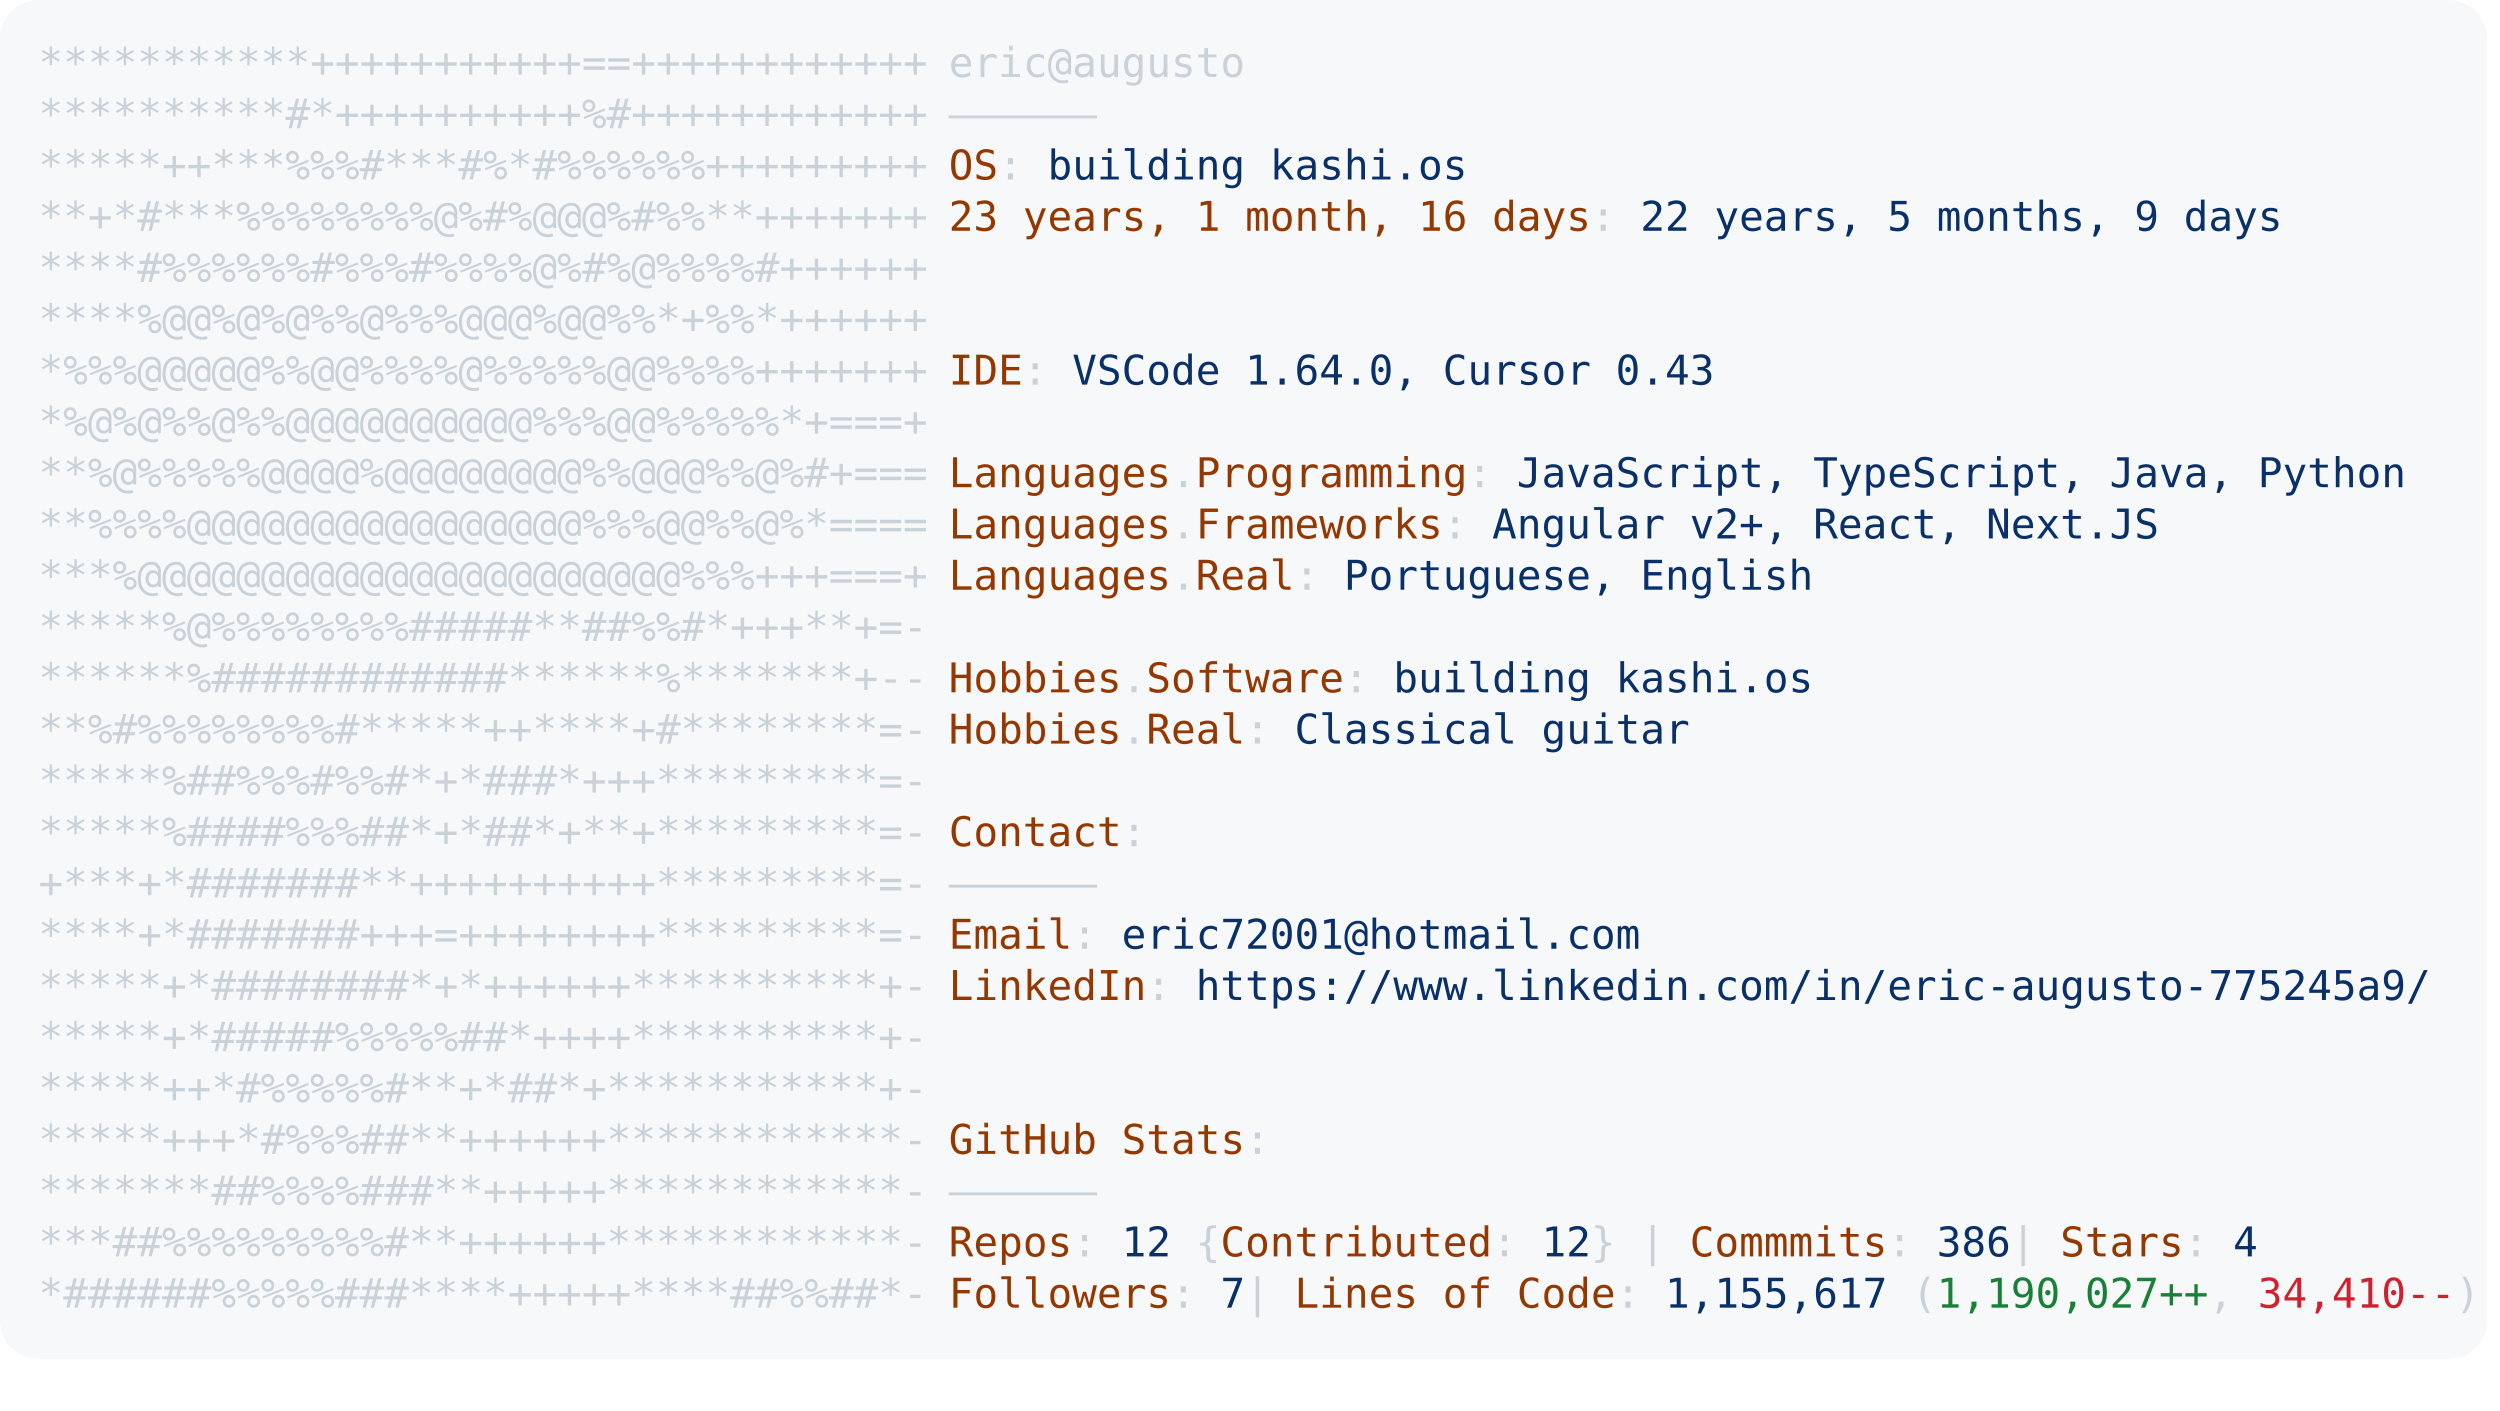
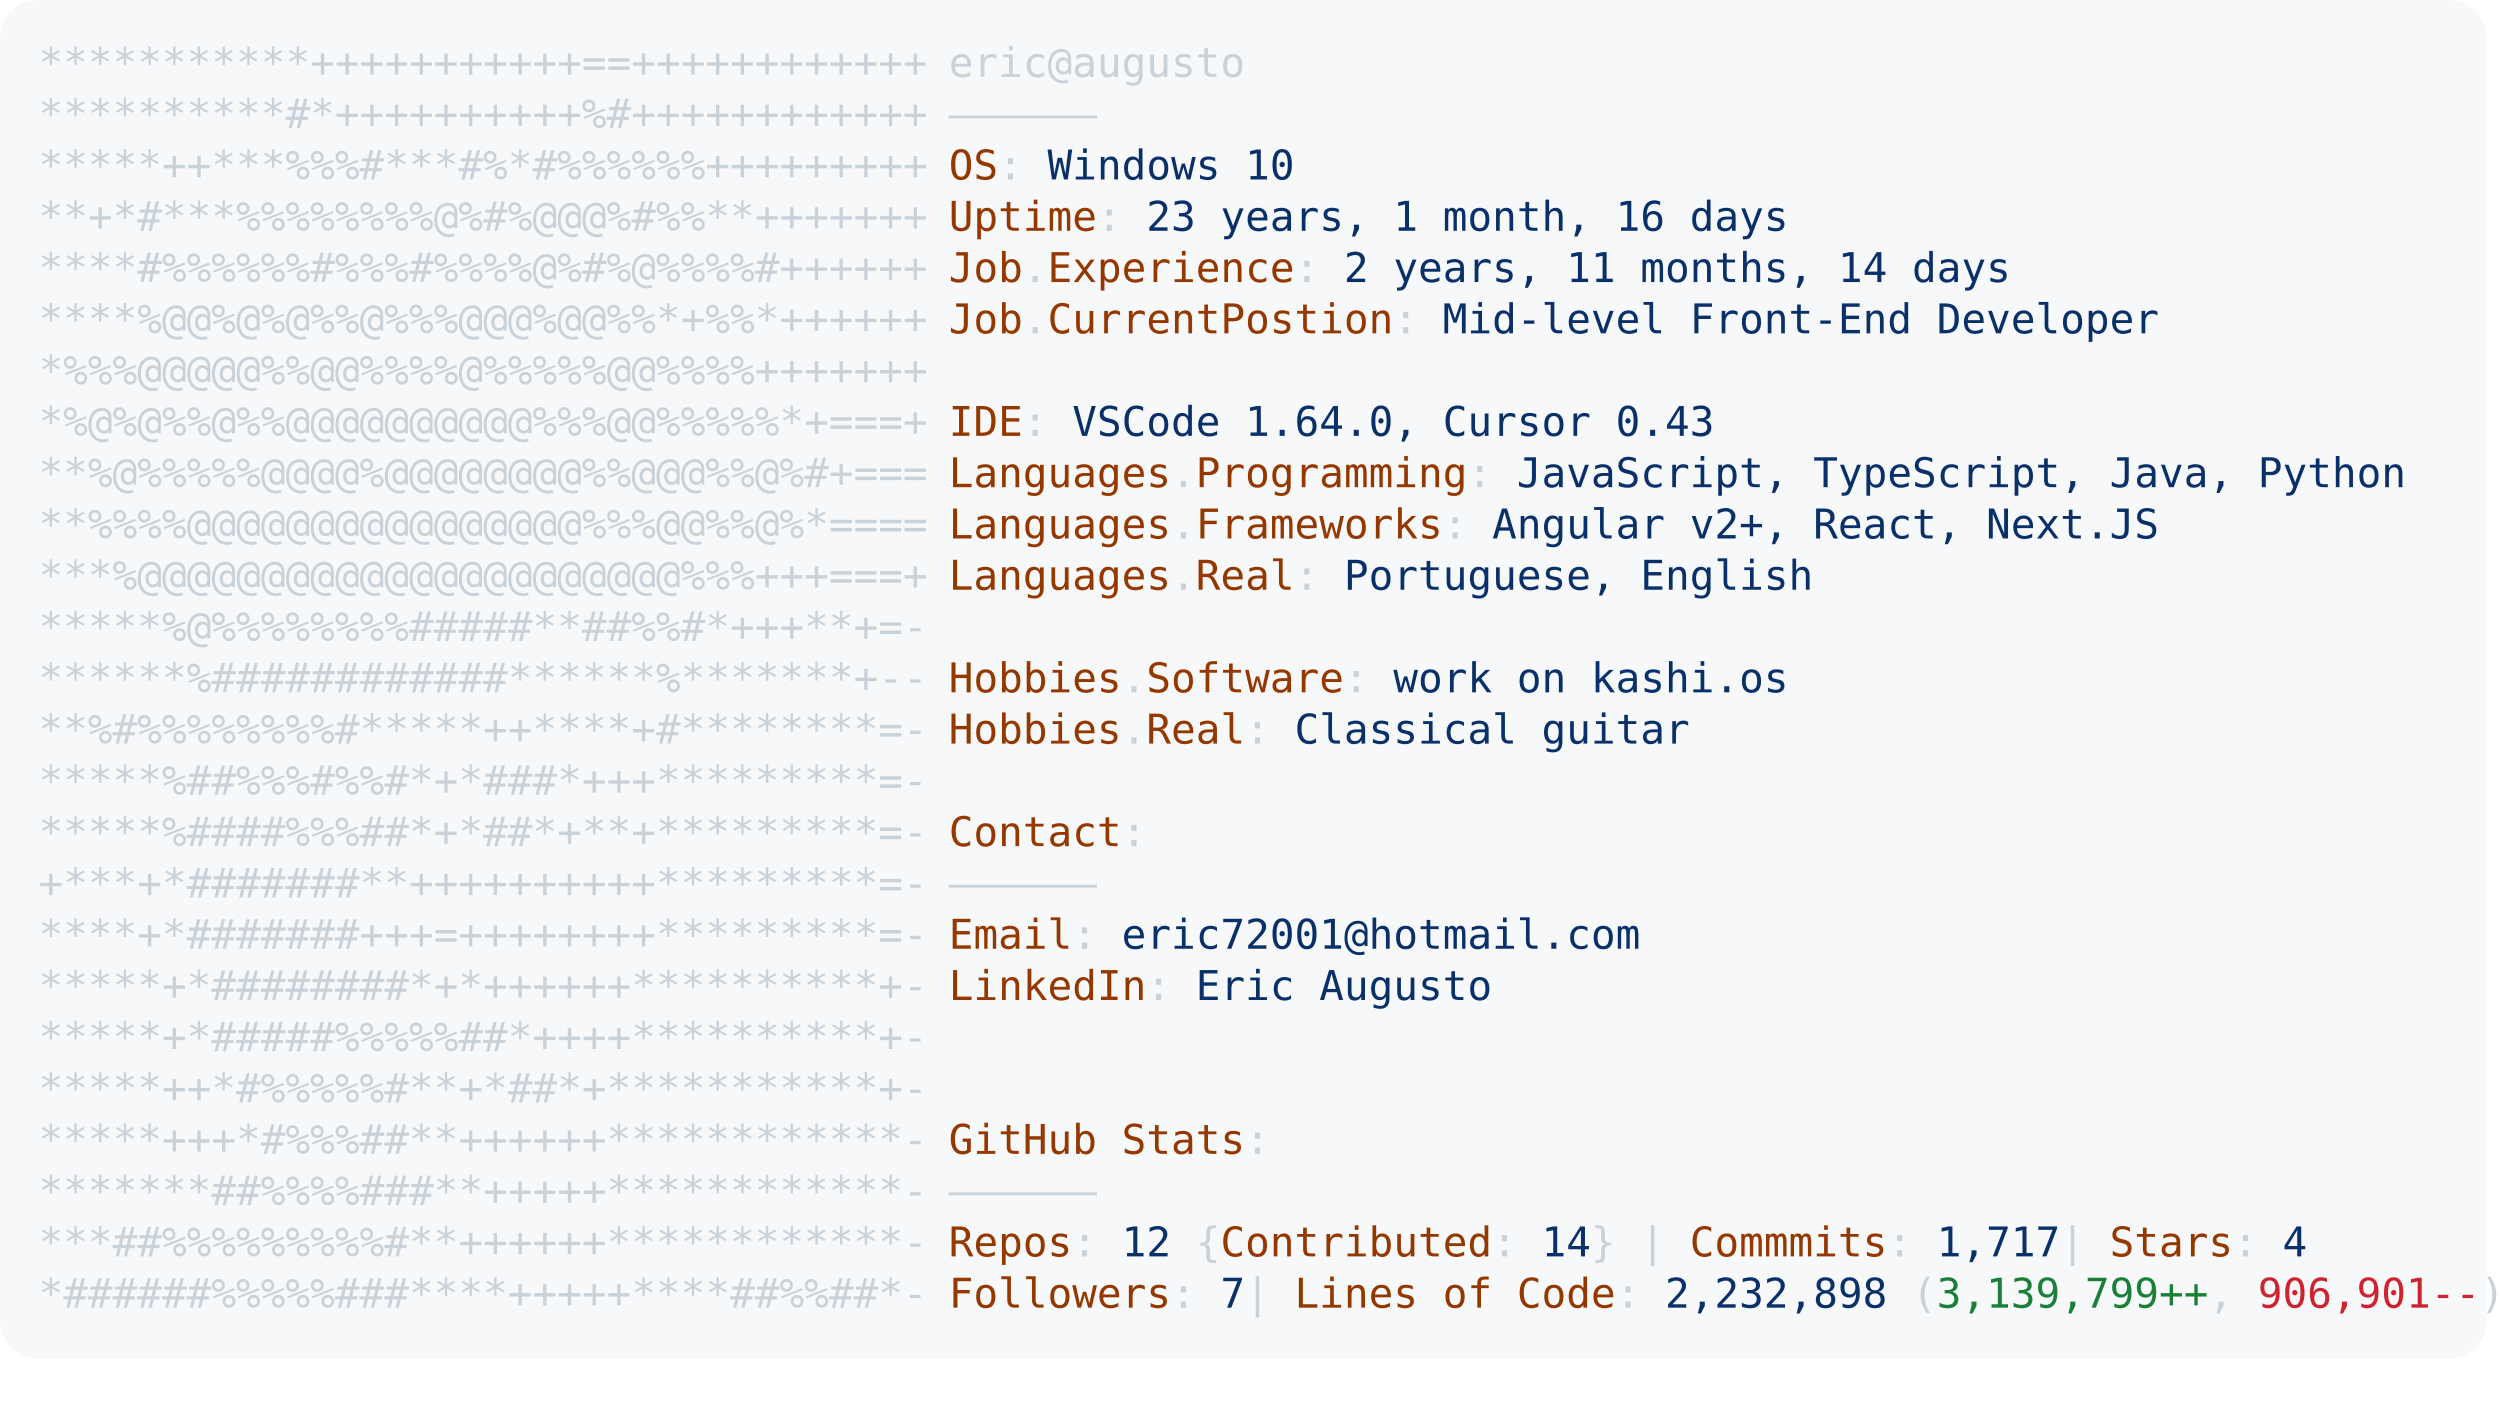
<svg xmlns="http://www.w3.org/2000/svg" font-family="Andale Mono,AndaleMono,Consolas,monospace" width="975px" height="550px" font-size="16px">
  <style>
.keyColor {fill: #953800;}
.valueColor {fill: #0a3069;}
.addColor {fill: #1a7f37;}
.delColor {fill: #cf222e;}
.commentColor {fill: #8b949e;}
text, tspan {white-space: pre;}
</style>
  <rect width="970px" height="530px" fill="#f6f8fa" rx="15" />
  <text x="15" y="30" fill="#c9d1d9" class="ascii">
    <tspan x="15" y="30">***********+++++++++++==++++++++++++</tspan>
    <tspan x="15" y="50">**********#*++++++++++%#++++++++++++</tspan>
    <tspan x="15" y="70">*****++***%%%#***#%*#%%%%%%+++++++++</tspan>
    <tspan x="15" y="90">**+*#***%%%%%%%%@%#%@@@%#%%**+++++++</tspan>
    <tspan x="15" y="110">****#%%%%%%#%%%#%%%%@%#%@%%%%#++++++</tspan>
    <tspan x="15" y="130">****%@@%@%@%%@%%%@@@%@@%%*+%%*++++++</tspan>
    <tspan x="15" y="150">*%%%@@@@@%%@@%%%%@%%%%%@@%%%%+++++++</tspan>
    <tspan x="15" y="170">*%@%@%%@%%@@@@@@@@@@%%%@@%%%%%*+===+</tspan>
    <tspan x="15" y="190">**%@%%%%%@@@@%@@@@@@@@%%@@@%%@%#+===</tspan>
    <tspan x="15" y="210">**%%%%@@@@@@@@@@@@@@@@%%%@@%%@%*====</tspan>
    <tspan x="15" y="230">***%@@@@@@@@@@@@@@@@@@@@@@%%%+++===+</tspan>
    <tspan x="15" y="250">*****%@%%%%%%%%#####**##%%#*+++**+=-</tspan>
    <tspan x="15" y="270">******%############******%*******+--</tspan>
    <tspan x="15" y="290">**%#%%%%%%%%#*****++****+#********=-</tspan>
    <tspan x="15" y="310">*****%##%%%#%%#*+*###*+++*********=-</tspan>
    <tspan x="15" y="330">*****%####%%%##*+*##*+**+*********=-</tspan>
    <tspan x="15" y="350">+***+*#######**++++++++++*********=-</tspan>
    <tspan x="15" y="370">****+*#######+++=++++++++*********=-</tspan>
    <tspan x="15" y="390">*****+*########*+*++++++**********+-</tspan>
    <tspan x="15" y="410">*****+*#####%%%%%##*++++**********+-</tspan>
    <tspan x="15" y="430">*****++*#%%%%%#**+*##*+***********+-</tspan>
    <tspan x="15" y="450">*****+++*#%%%##**++++++************-</tspan>
    <tspan x="15" y="470">*******##%%%%###**+++++************-</tspan>
    <tspan x="15" y="490">***##%%%%%%%%%#**++++++************-</tspan>
    <tspan x="15" y="510">*######%%%%%###****+++++****##%%##*-</tspan>
  </text>
  <text x="370" y="30" fill="#c9d1d9">
    <tspan x="370" y="30">eric@augusto</tspan>
    <tspan x="370" y="50">——————</tspan>
-     <tspan x="370" y="70" class="keyColor">OS</tspan>: <tspan class="valueColor">
-       <a href="https://ericaugusto-os.pages.dev" target="_blank">
-         <tspan class="valueColor">building kashi.os</tspan>
-       </a>
-     </tspan>
-     <tspan x="370" y="90" class="keyColor">23 years, 1 month, 16 days</tspan>: <tspan class="valueColor">22 years, 5 months, 9 days</tspan>
-     <tspan x="370" y="150" class="keyColor">IDE</tspan>: <tspan class="valueColor">VSCode 1.64.0, Cursor 0.43</tspan>
+     <tspan x="370" y="70" class="keyColor">OS</tspan>: <tspan class="valueColor">Windows 10</tspan>
+     <tspan x="370" y="90" class="keyColor">Uptime</tspan>: <tspan class="valueColor">23 years, 1 month, 16 days</tspan>
+     <tspan x="370" y="110" class="keyColor">Job</tspan>.<tspan class="keyColor">Experience</tspan>: <tspan class="valueColor">2 years, 11 months, 14 days</tspan>
+     <tspan x="370" y="130" class="keyColor">Job</tspan>.<tspan class="keyColor">CurrentPostion</tspan>: <tspan class="valueColor">Mid-level Front-End Developer</tspan>
+     <tspan x="370" y="170" class="keyColor">IDE</tspan>: <tspan class="valueColor">VSCode 1.64.0, Cursor 0.43</tspan>
    <tspan x="370" y="190" class="keyColor">Languages</tspan>.<tspan class="keyColor">Programming</tspan>: <tspan class="valueColor">JavaScript, TypeScript, Java, Python</tspan>
    <tspan x="370" y="210" class="keyColor">Languages</tspan>.<tspan class="keyColor">Frameworks</tspan>: <tspan class="valueColor">Angular v2+, React, Next.JS</tspan>
    <tspan x="370" y="230" class="keyColor">Languages</tspan>.<tspan class="keyColor">Real</tspan>: <tspan class="valueColor">Portuguese, English</tspan>
-     <tspan x="370" y="270" class="keyColor">Hobbies</tspan>.<tspan class="keyColor">Software</tspan>: <tspan class="valueColor">
-       <a href="https://ericaugusto-os.pages.dev">building kashi.os</a>
-     </tspan>
+     <tspan x="370" y="270" class="keyColor">Hobbies</tspan>.<tspan class="keyColor">Software</tspan>: <tspan class="valueColor">work on kashi.os </tspan>
    <tspan x="370" y="290" class="keyColor">Hobbies</tspan>.<tspan class="keyColor">Real</tspan>: <tspan class="valueColor">Classical guitar</tspan>
    <tspan x="370" y="330" class="keyColor">Contact</tspan>:
<tspan x="370" y="350">——————</tspan>
    <tspan x="370" y="370" class="keyColor">Email</tspan>: <tspan class="valueColor">eric72001@hotmail.com</tspan>
-     <tspan x="370" y="390" class="keyColor">LinkedIn</tspan>: <tspan class="valueColor">
-       <a href="https://www.linkedin.com/in/eric-augusto-775245a9/" target="_blank">
-         <tspan class="valueColor">https://www.linkedin.com/in/eric-augusto-775245a9/</tspan>
-       </a>
-     </tspan>
+     <tspan x="370" y="390" class="keyColor">LinkedIn</tspan>: <tspan class="valueColor"> Eric Augusto</tspan>
    <tspan x="370" y="450" class="keyColor">GitHub Stats</tspan>:
<tspan x="370" y="470">——————</tspan>
-     <tspan x="370" y="490" class="keyColor">Repos</tspan>: <tspan class="valueColor">12</tspan> {<tspan class="keyColor">Contributed</tspan>: <tspan class="valueColor">12</tspan>}  | <tspan class="keyColor">Commmits</tspan>: <tspan class="valueColor">386    </tspan>| <tspan class="keyColor">Stars</tspan>: <tspan class="valueColor">4</tspan>
-     <tspan x="370" y="510" class="keyColor">Followers</tspan>: <tspan class="valueColor">7   </tspan>| <tspan class="keyColor">Lines of Code</tspan>: <tspan class="valueColor">1,155,617</tspan> (<tspan class="addColor">1,190,027++</tspan>, <tspan class="delColor">34,410--</tspan>)
+     <tspan x="370" y="490" class="keyColor">Repos</tspan>: <tspan class="valueColor">12</tspan> {<tspan class="keyColor">Contributed</tspan>: <tspan class="valueColor">14</tspan>}  | <tspan class="keyColor">Commmits</tspan>: <tspan class="valueColor">1,717  </tspan>| <tspan class="keyColor">Stars</tspan>: <tspan class="valueColor">4</tspan>
+     <tspan x="370" y="510" class="keyColor">Followers</tspan>: <tspan class="valueColor">7   </tspan>| <tspan class="keyColor">Lines of Code</tspan>: <tspan class="valueColor">2,232,898</tspan> (<tspan class="addColor">3,139,799++</tspan>, <tspan class="delColor">906,901--</tspan>)
</text>
</svg>
